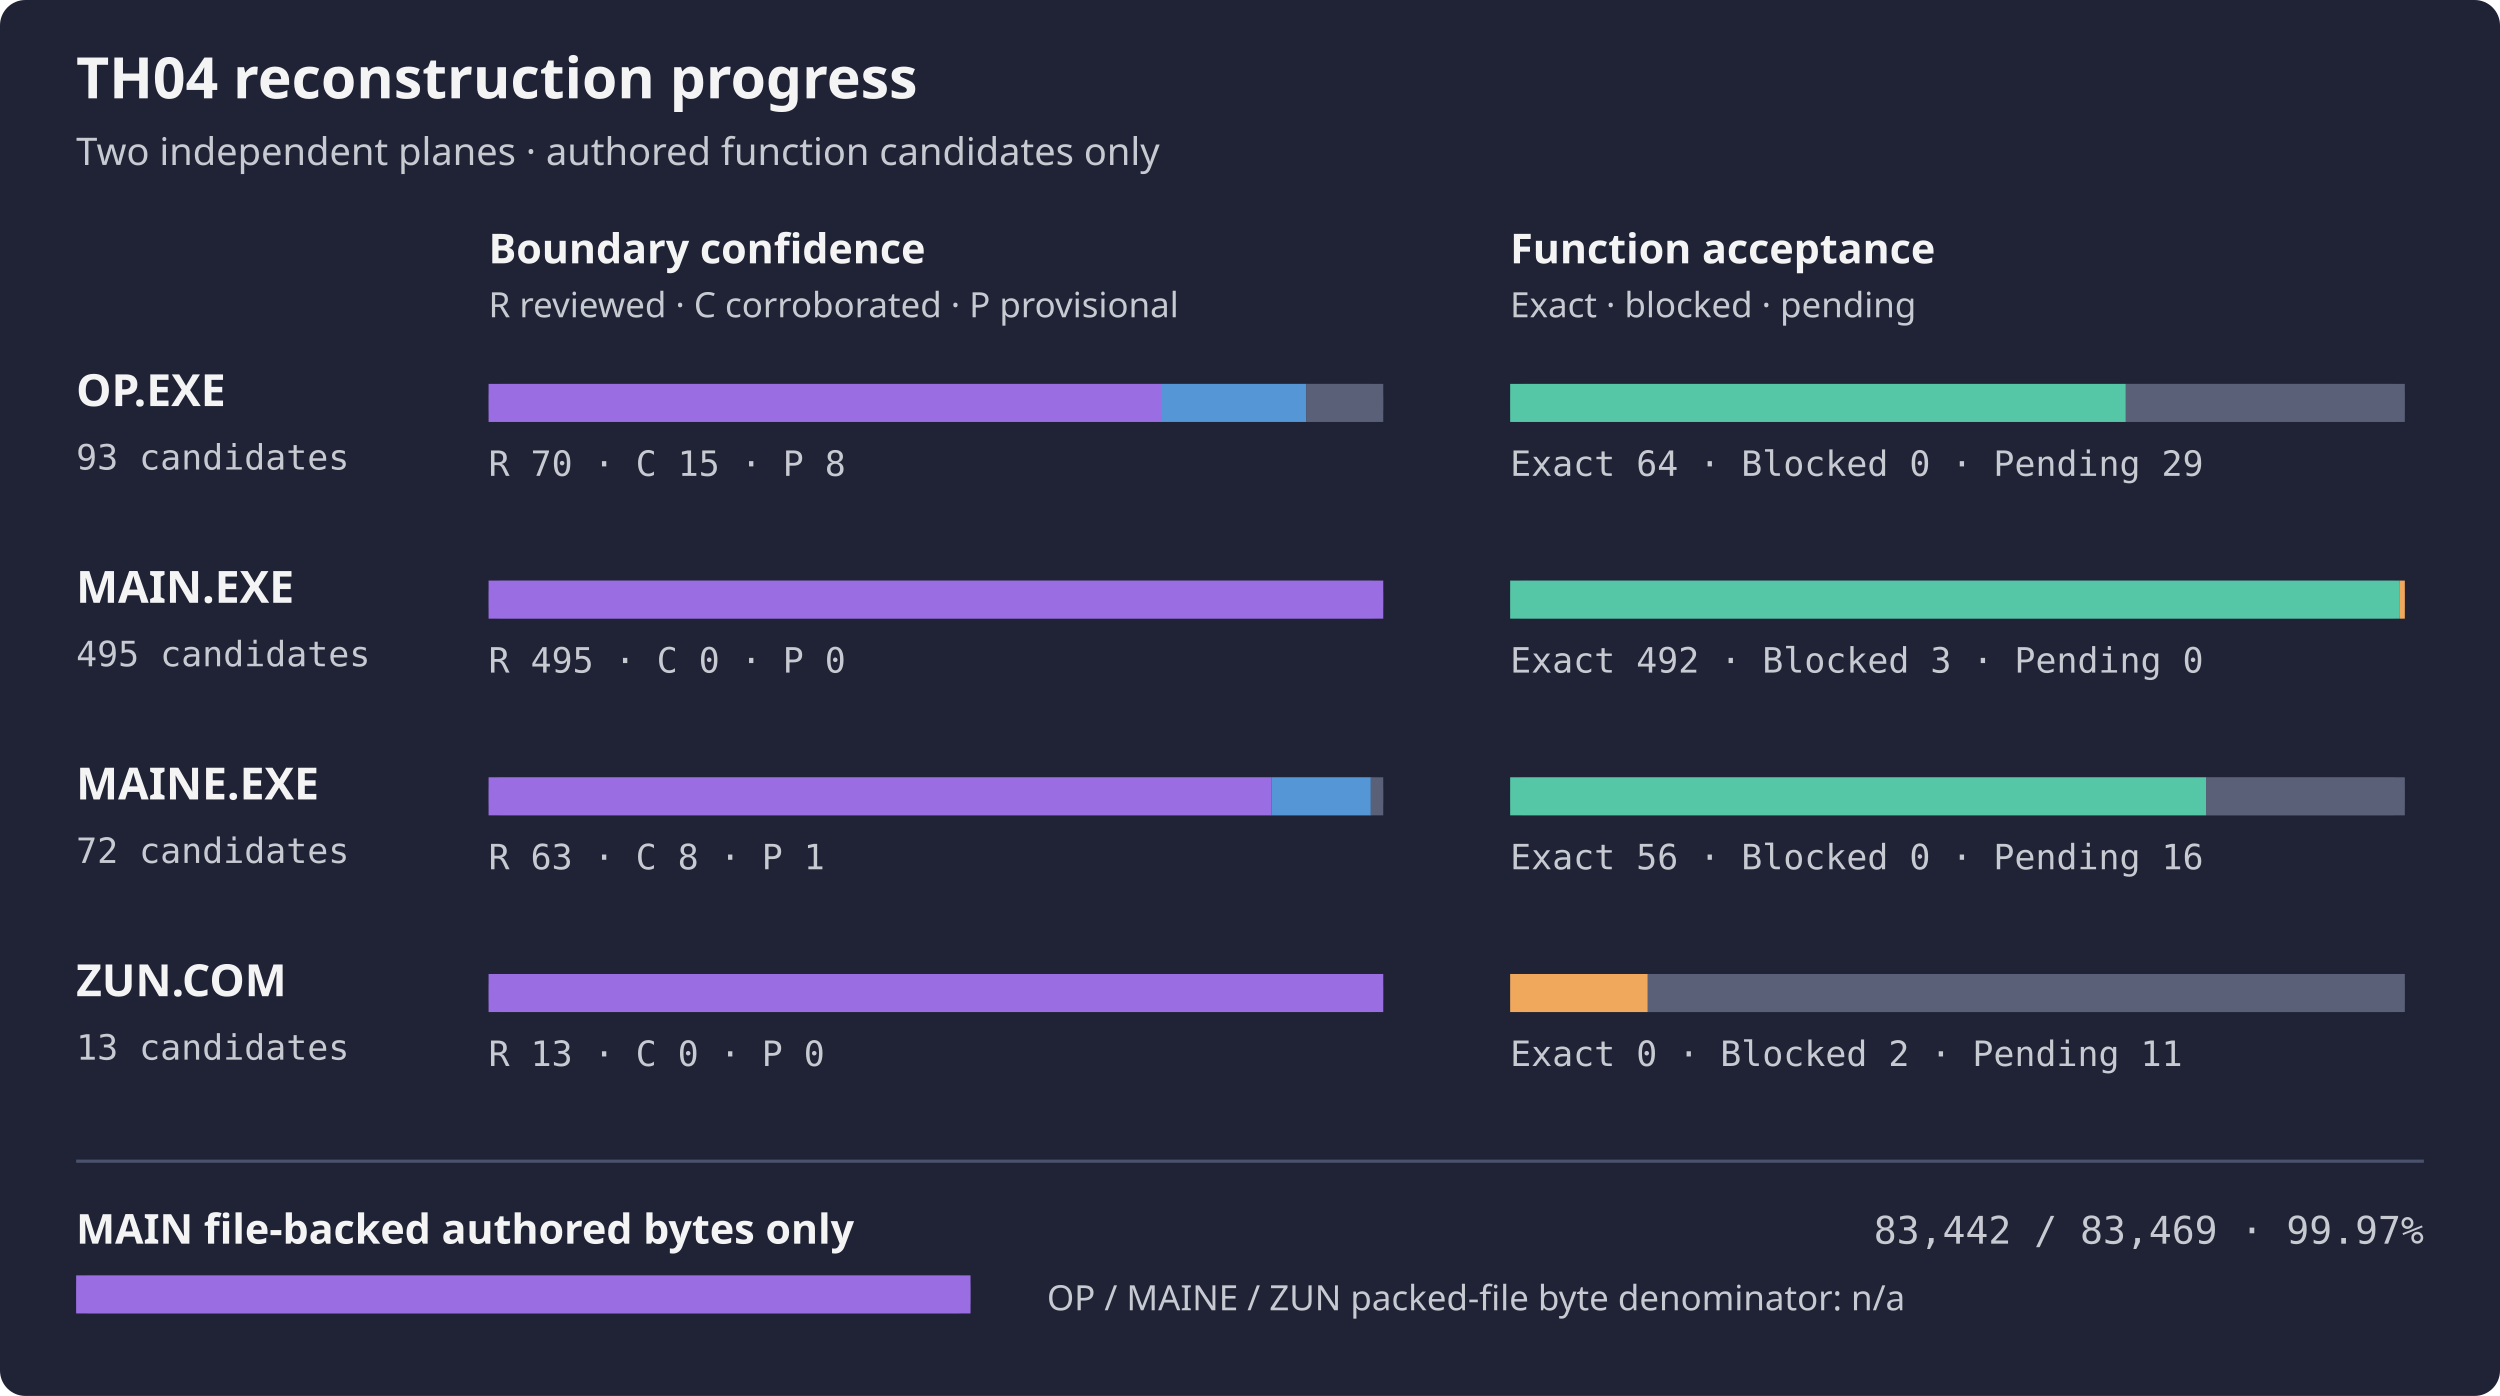
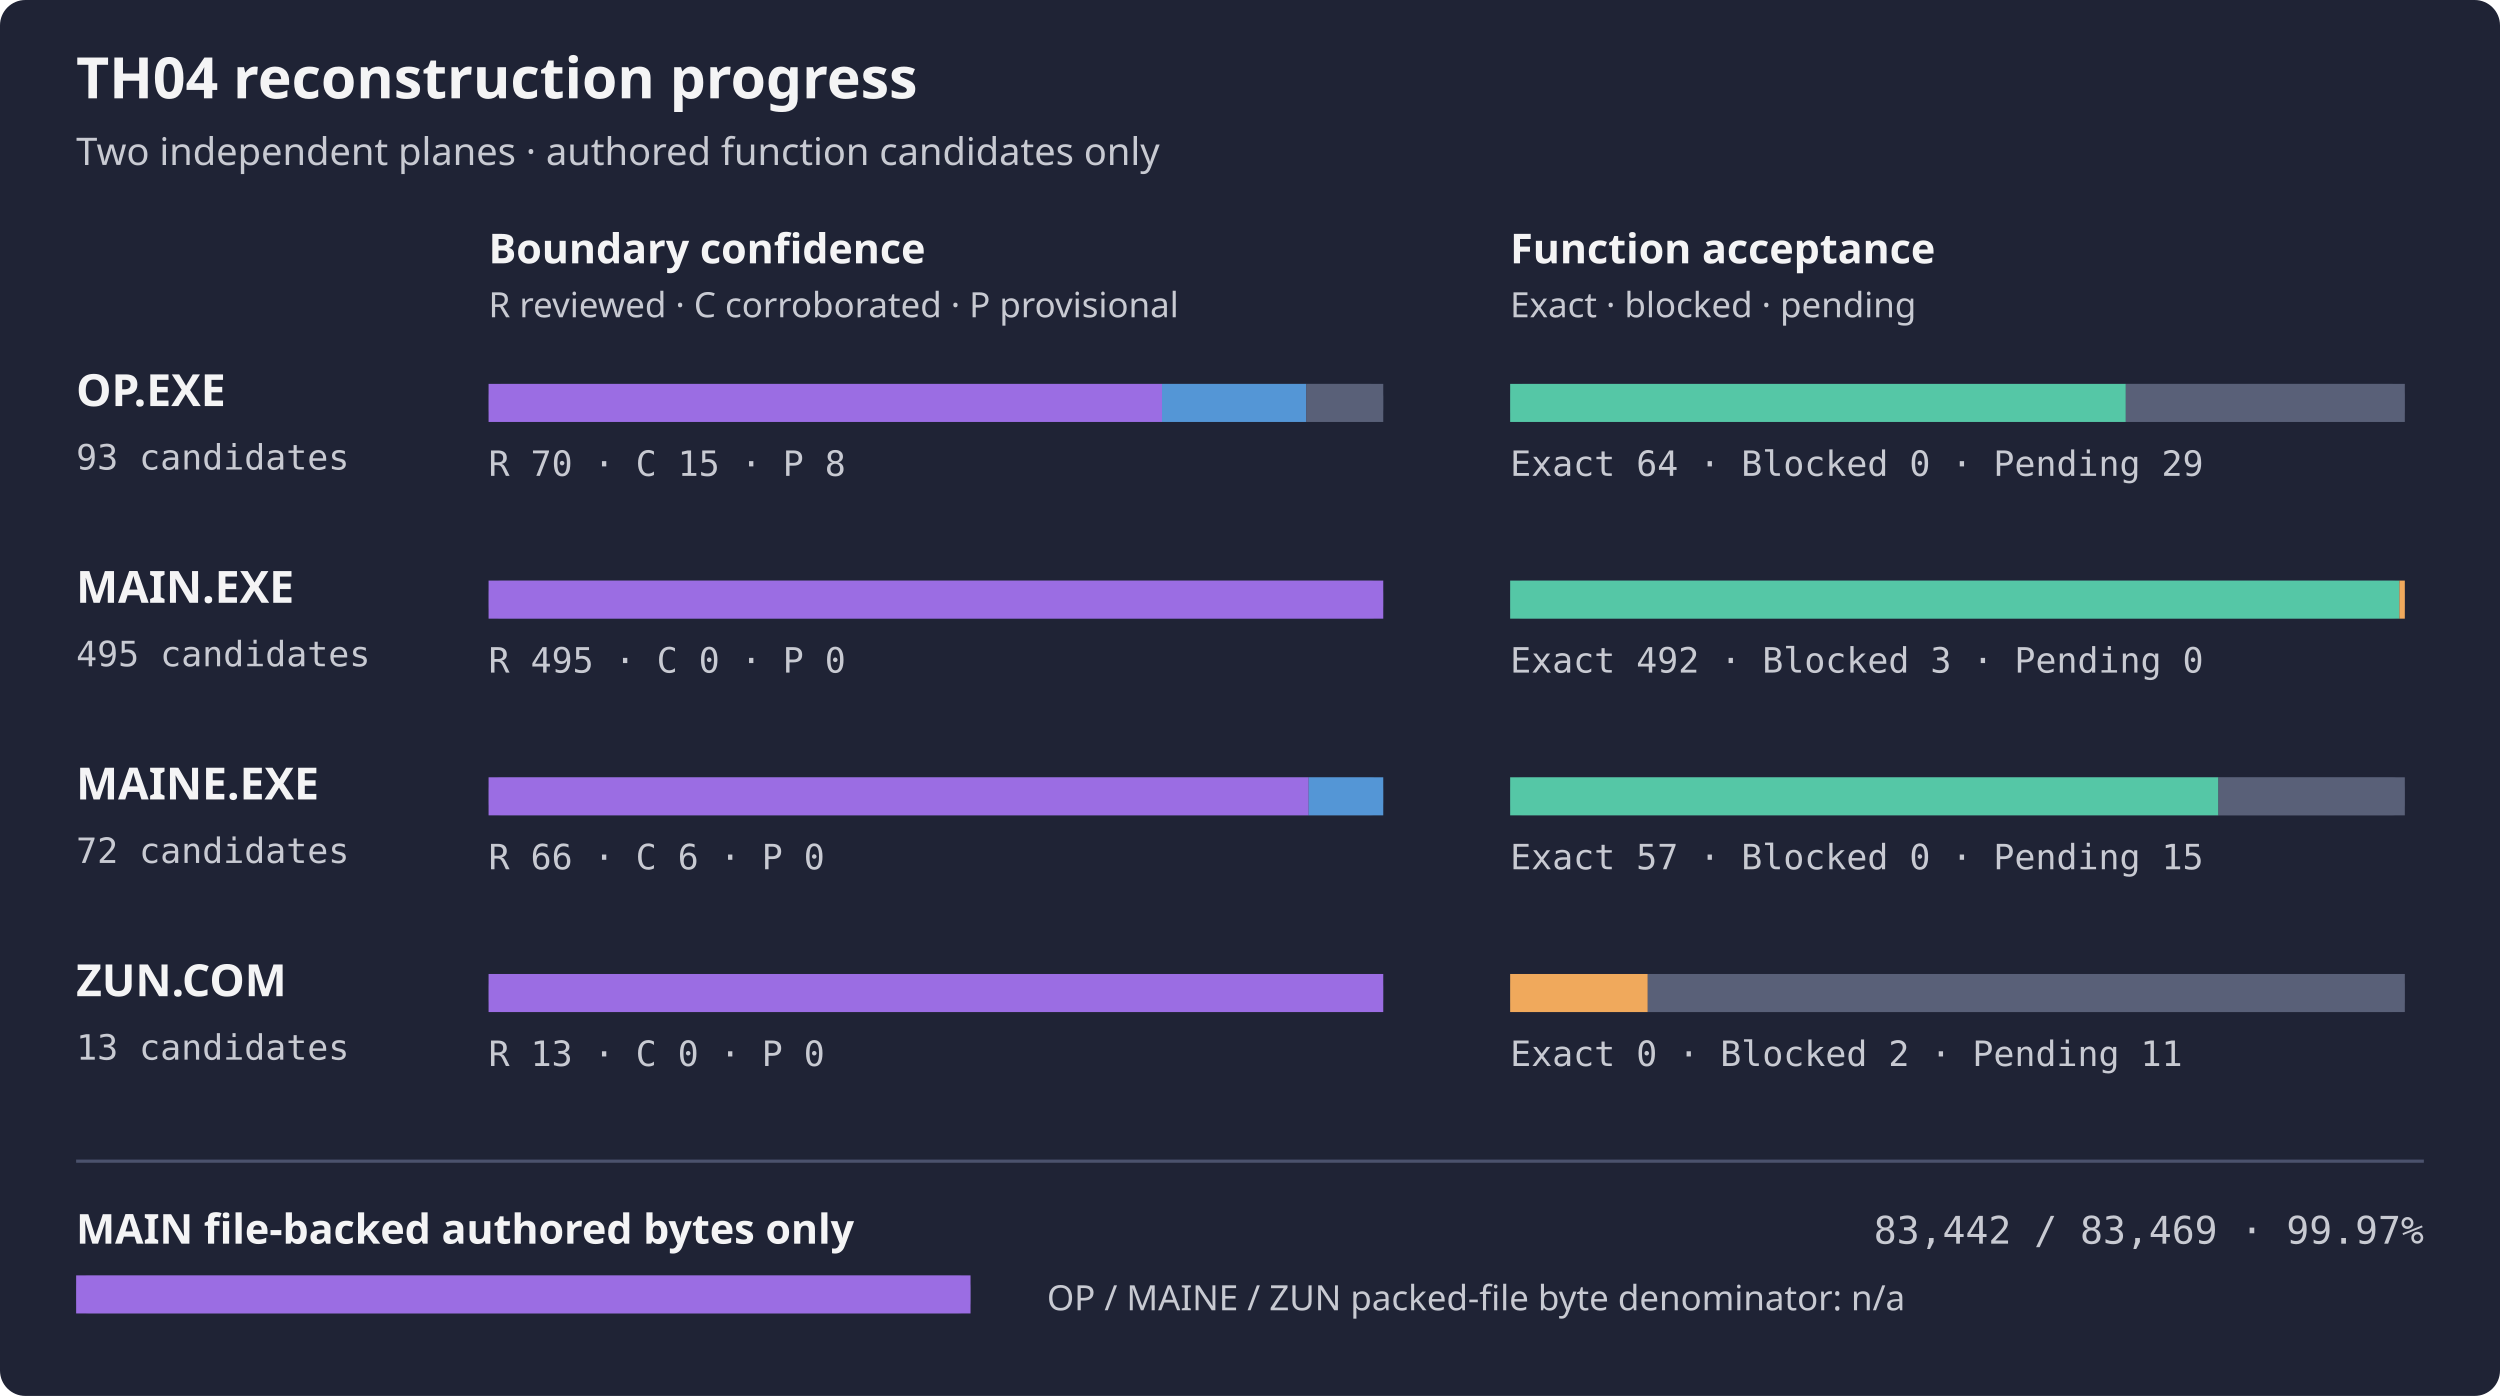
<svg xmlns="http://www.w3.org/2000/svg" width="788" height="440" role="img" aria-label="TH04 per-artifact reconstruction progress">
  <rect width="788" height="440" rx="8" fill="#1f2335" />
  <text x="24" y="31" fill="#f4f4f5" font-family="sans-serif" font-size="18" font-weight="600">TH04 reconstruction progress</text>
  <text x="24" y="52" fill="#c8cad2" font-family="sans-serif" font-size="12">Two independent planes · authored function candidates only</text>
  <text x="154" y="83" fill="#f4f4f5" font-family="sans-serif" font-size="13" font-weight="600">Boundary confidence</text>
  <text x="476" y="83" fill="#f4f4f5" font-family="sans-serif" font-size="13" font-weight="600">Function acceptance</text>
  <text x="154" y="100" fill="#c8cad2" font-family="sans-serif" font-size="11">R reviewed · C corroborated · P provisional</text>
  <text x="476" y="100" fill="#c8cad2" font-family="sans-serif" font-size="11">Exact · blocked · pending</text>
  <text x="24" y="128" fill="#f4f4f5" font-family="sans-serif" font-size="14" font-weight="600">OP.EXE</text>
  <text x="24" y="148" fill="#c8cad2" font-family="monospace" font-size="11">93 candidates</text>
  <rect x="154" y="121" width="282" height="12" rx="4" fill="#353b52" />
  <rect x="154.00" y="121" width="212.26" height="12" fill="#9b6de3" />
  <rect x="366.26" y="121" width="45.48" height="12" fill="#5496d6" />
  <rect x="411.74" y="121" width="24.26" height="12" fill="#596078" />
  <rect x="476" y="121" width="282" height="12" rx="4" fill="#353b52" />
  <rect x="476.00" y="121" width="194.06" height="12" fill="#55c7a6" />
  <rect x="670.06" y="121" width="87.94" height="12" fill="#596078" />
  <text x="154" y="150" fill="#c8cad2" font-family="monospace" font-size="11">R 70 · C 15 · P 8</text>
  <text x="476" y="150" fill="#c8cad2" font-family="monospace" font-size="11">Exact 64 · Blocked 0 · Pending 29</text>
  <text x="24" y="190" fill="#f4f4f5" font-family="sans-serif" font-size="14" font-weight="600">MAIN.EXE</text>
  <text x="24" y="210" fill="#c8cad2" font-family="monospace" font-size="11">495 candidates</text>
  <rect x="154" y="183" width="282" height="12" rx="4" fill="#353b52" />
  <rect x="154.00" y="183" width="282.00" height="12" fill="#9b6de3" />
  <rect x="476" y="183" width="282" height="12" rx="4" fill="#353b52" />
  <rect x="476.00" y="183" width="280.29" height="12" fill="#55c7a6" />
  <rect x="756.29" y="183" width="1.71" height="12" fill="#f0a95c" />
  <text x="154" y="212" fill="#c8cad2" font-family="monospace" font-size="11">R 495 · C 0 · P 0</text>
  <text x="476" y="212" fill="#c8cad2" font-family="monospace" font-size="11">Exact 492 · Blocked 3 · Pending 0</text>
  <text x="24" y="252" fill="#f4f4f5" font-family="sans-serif" font-size="14" font-weight="600">MAINE.EXE</text>
  <text x="24" y="272" fill="#c8cad2" font-family="monospace" font-size="11">72 candidates</text>
  <rect x="154" y="245" width="282" height="12" rx="4" fill="#353b52" />
-   <rect x="154.00" y="245" width="246.75" height="12" fill="#9b6de3" />
-   <rect x="400.75" y="245" width="31.33" height="12" fill="#5496d6" />
-   <rect x="432.08" y="245" width="3.92" height="12" fill="#596078" />
+   <rect x="154.00" y="245" width="258.50" height="12" fill="#9b6de3" />
+   <rect x="412.50" y="245" width="23.50" height="12" fill="#5496d6" />
  <rect x="476" y="245" width="282" height="12" rx="4" fill="#353b52" />
-   <rect x="476.00" y="245" width="219.33" height="12" fill="#55c7a6" />
-   <rect x="695.33" y="245" width="62.67" height="12" fill="#596078" />
-   <text x="154" y="274" fill="#c8cad2" font-family="monospace" font-size="11">R 63 · C 8 · P 1</text>
-   <text x="476" y="274" fill="#c8cad2" font-family="monospace" font-size="11">Exact 56 · Blocked 0 · Pending 16</text>
+   <rect x="476.00" y="245" width="223.25" height="12" fill="#55c7a6" />
+   <rect x="699.25" y="245" width="58.75" height="12" fill="#596078" />
+   <text x="154" y="274" fill="#c8cad2" font-family="monospace" font-size="11">R 66 · C 6 · P 0</text>
+   <text x="476" y="274" fill="#c8cad2" font-family="monospace" font-size="11">Exact 57 · Blocked 0 · Pending 15</text>
  <text x="24" y="314" fill="#f4f4f5" font-family="sans-serif" font-size="14" font-weight="600">ZUN.COM</text>
  <text x="24" y="334" fill="#c8cad2" font-family="monospace" font-size="11">13 candidates</text>
  <rect x="154" y="307" width="282" height="12" rx="4" fill="#353b52" />
  <rect x="154.00" y="307" width="282.00" height="12" fill="#9b6de3" />
  <rect x="476" y="307" width="282" height="12" rx="4" fill="#353b52" />
  <rect x="476.00" y="307" width="43.38" height="12" fill="#f0a95c" />
  <rect x="519.38" y="307" width="238.62" height="12" fill="#596078" />
  <text x="154" y="336" fill="#c8cad2" font-family="monospace" font-size="11">R 13 · C 0 · P 0</text>
  <text x="476" y="336" fill="#c8cad2" font-family="monospace" font-size="11">Exact 0 · Blocked 2 · Pending 11</text>
  <path d="M24 366 H764" stroke="#4b526d" />
  <text x="24" y="392" fill="#f4f4f5" font-family="sans-serif" font-size="13" font-weight="600">MAIN file-backed authored bytes only</text>
  <text x="764" y="392" fill="#c8cad2" text-anchor="end" font-family="monospace" font-size="12">83,442 / 83,469 · 99.97%</text>
  <rect x="24" y="402" width="282" height="12" rx="4" fill="#353b52" />
  <rect x="24" y="402" width="281.91" height="12" fill="#9b6de3" />
  <text x="330" y="413" fill="#c8cad2" font-family="sans-serif" font-size="11">OP / MAINE / ZUN packed-file byte denominator: n/a</text>
</svg>
